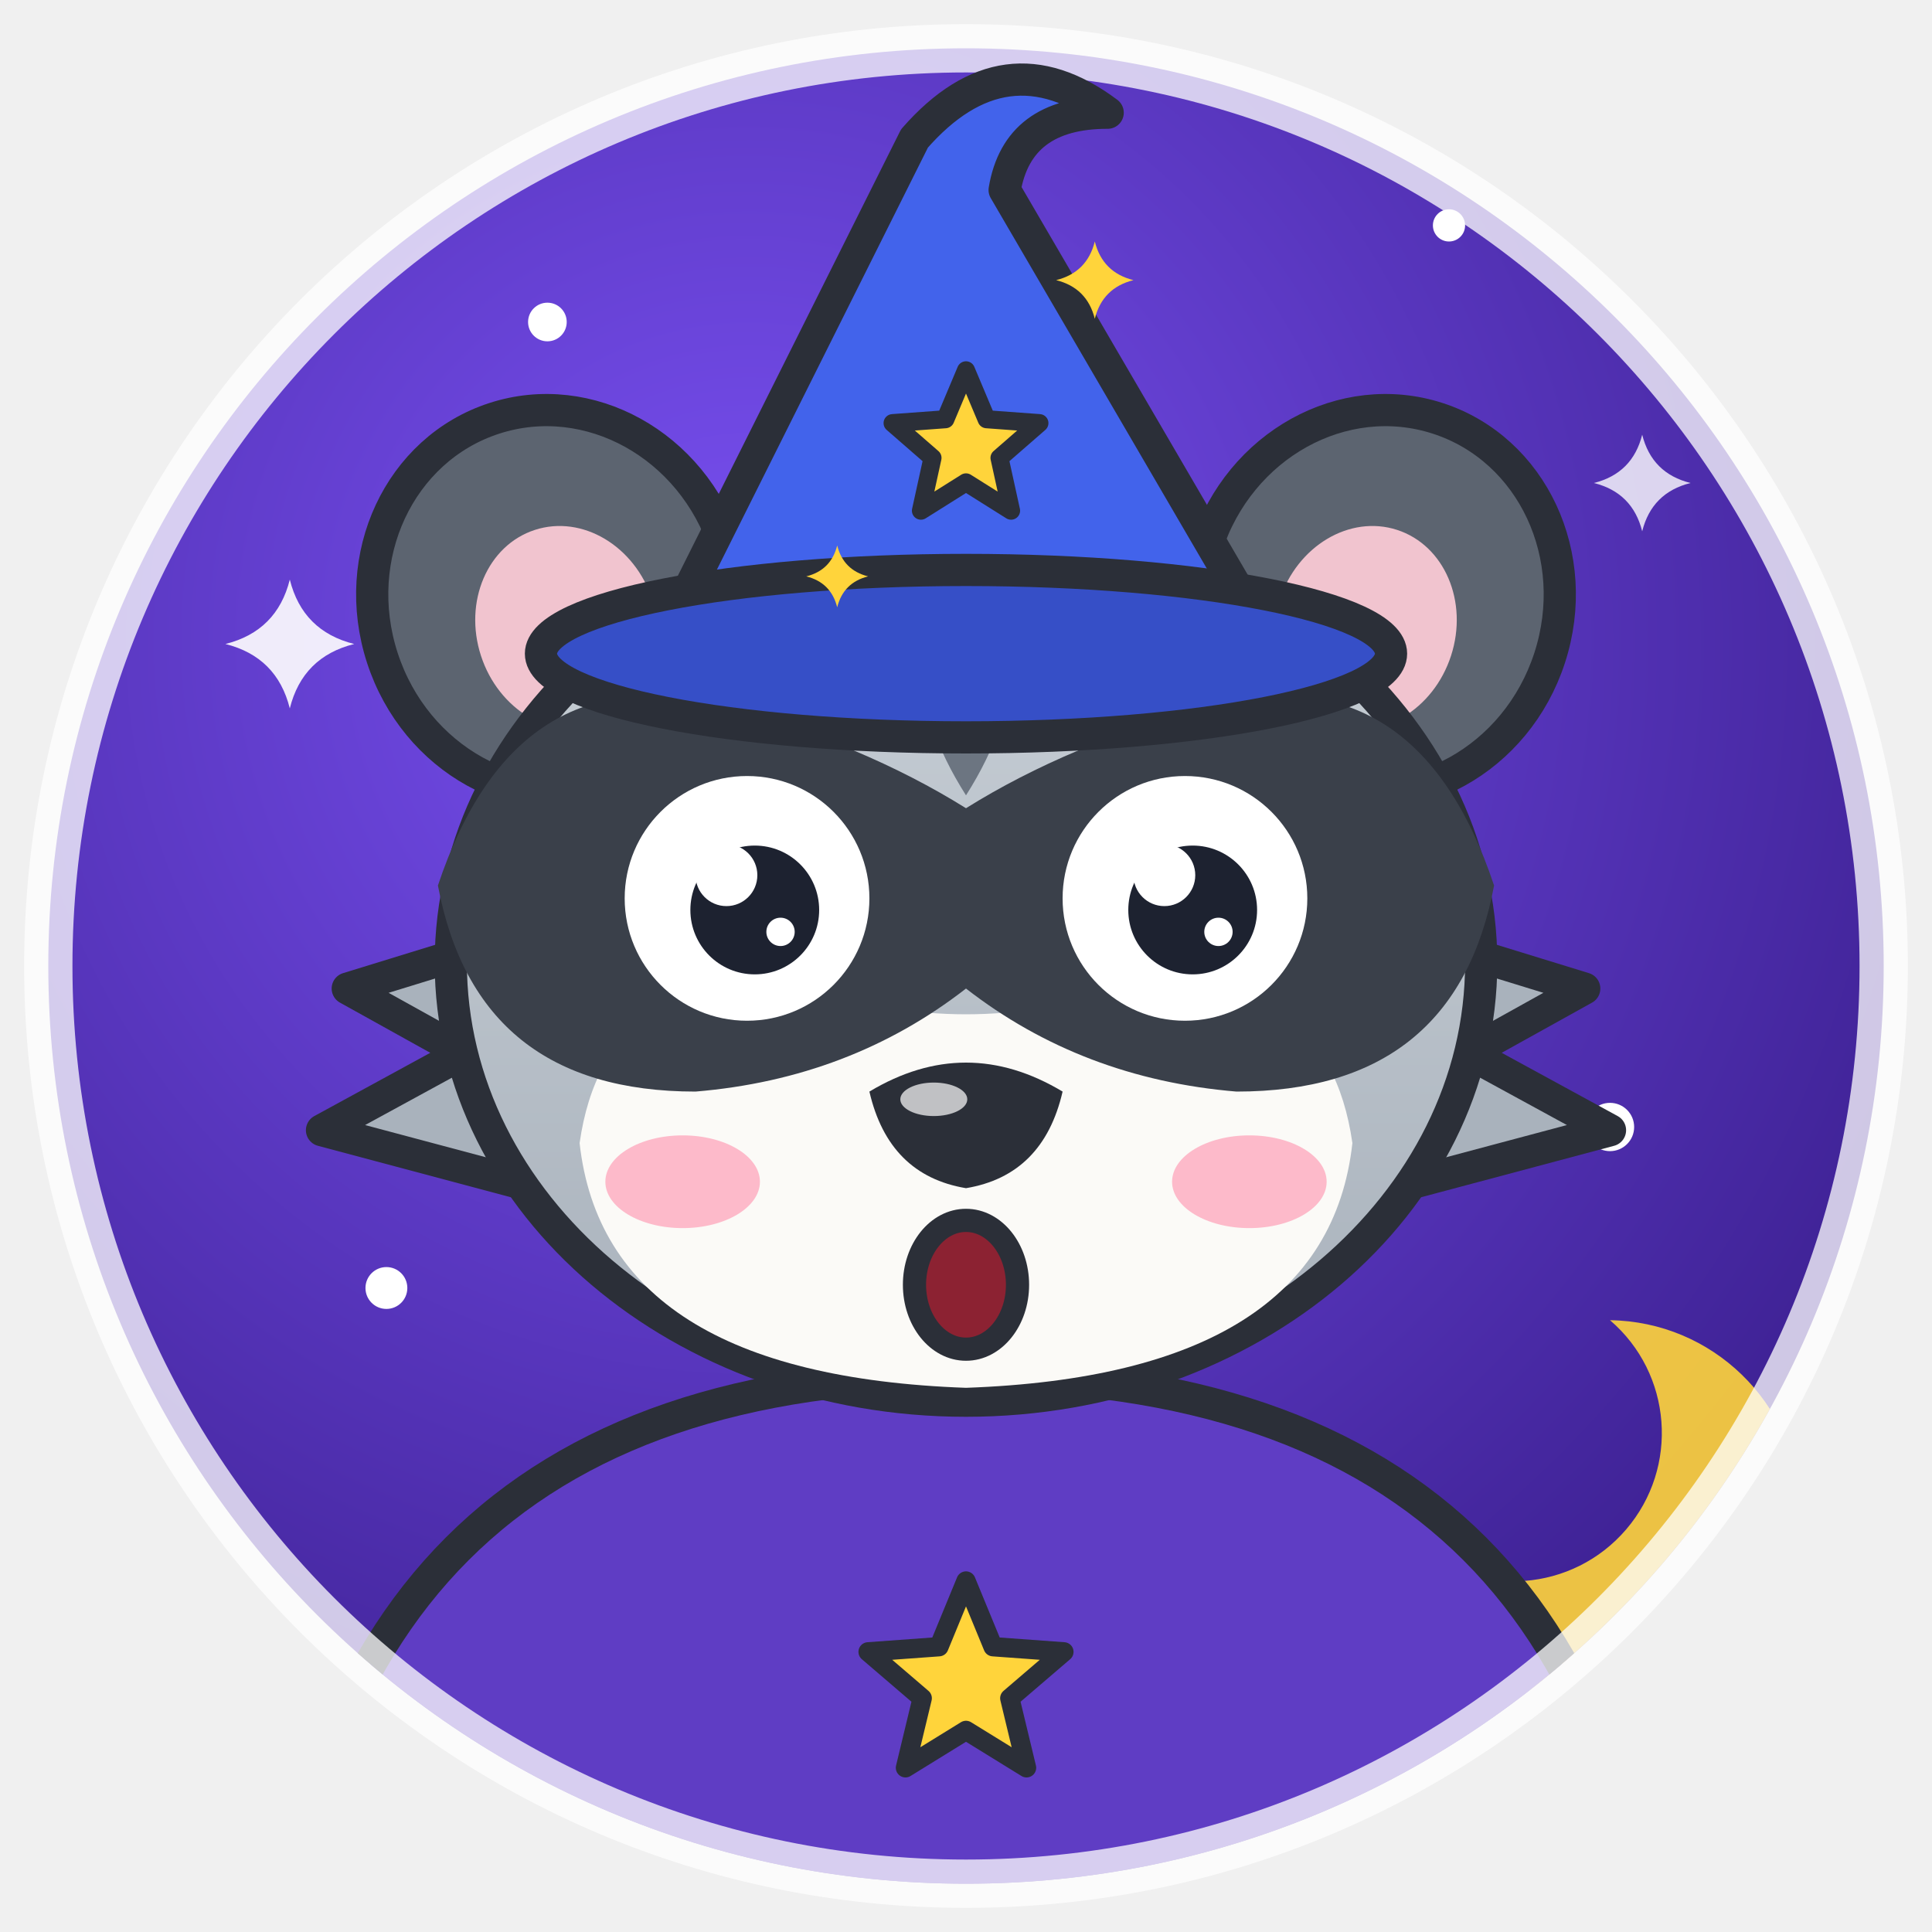
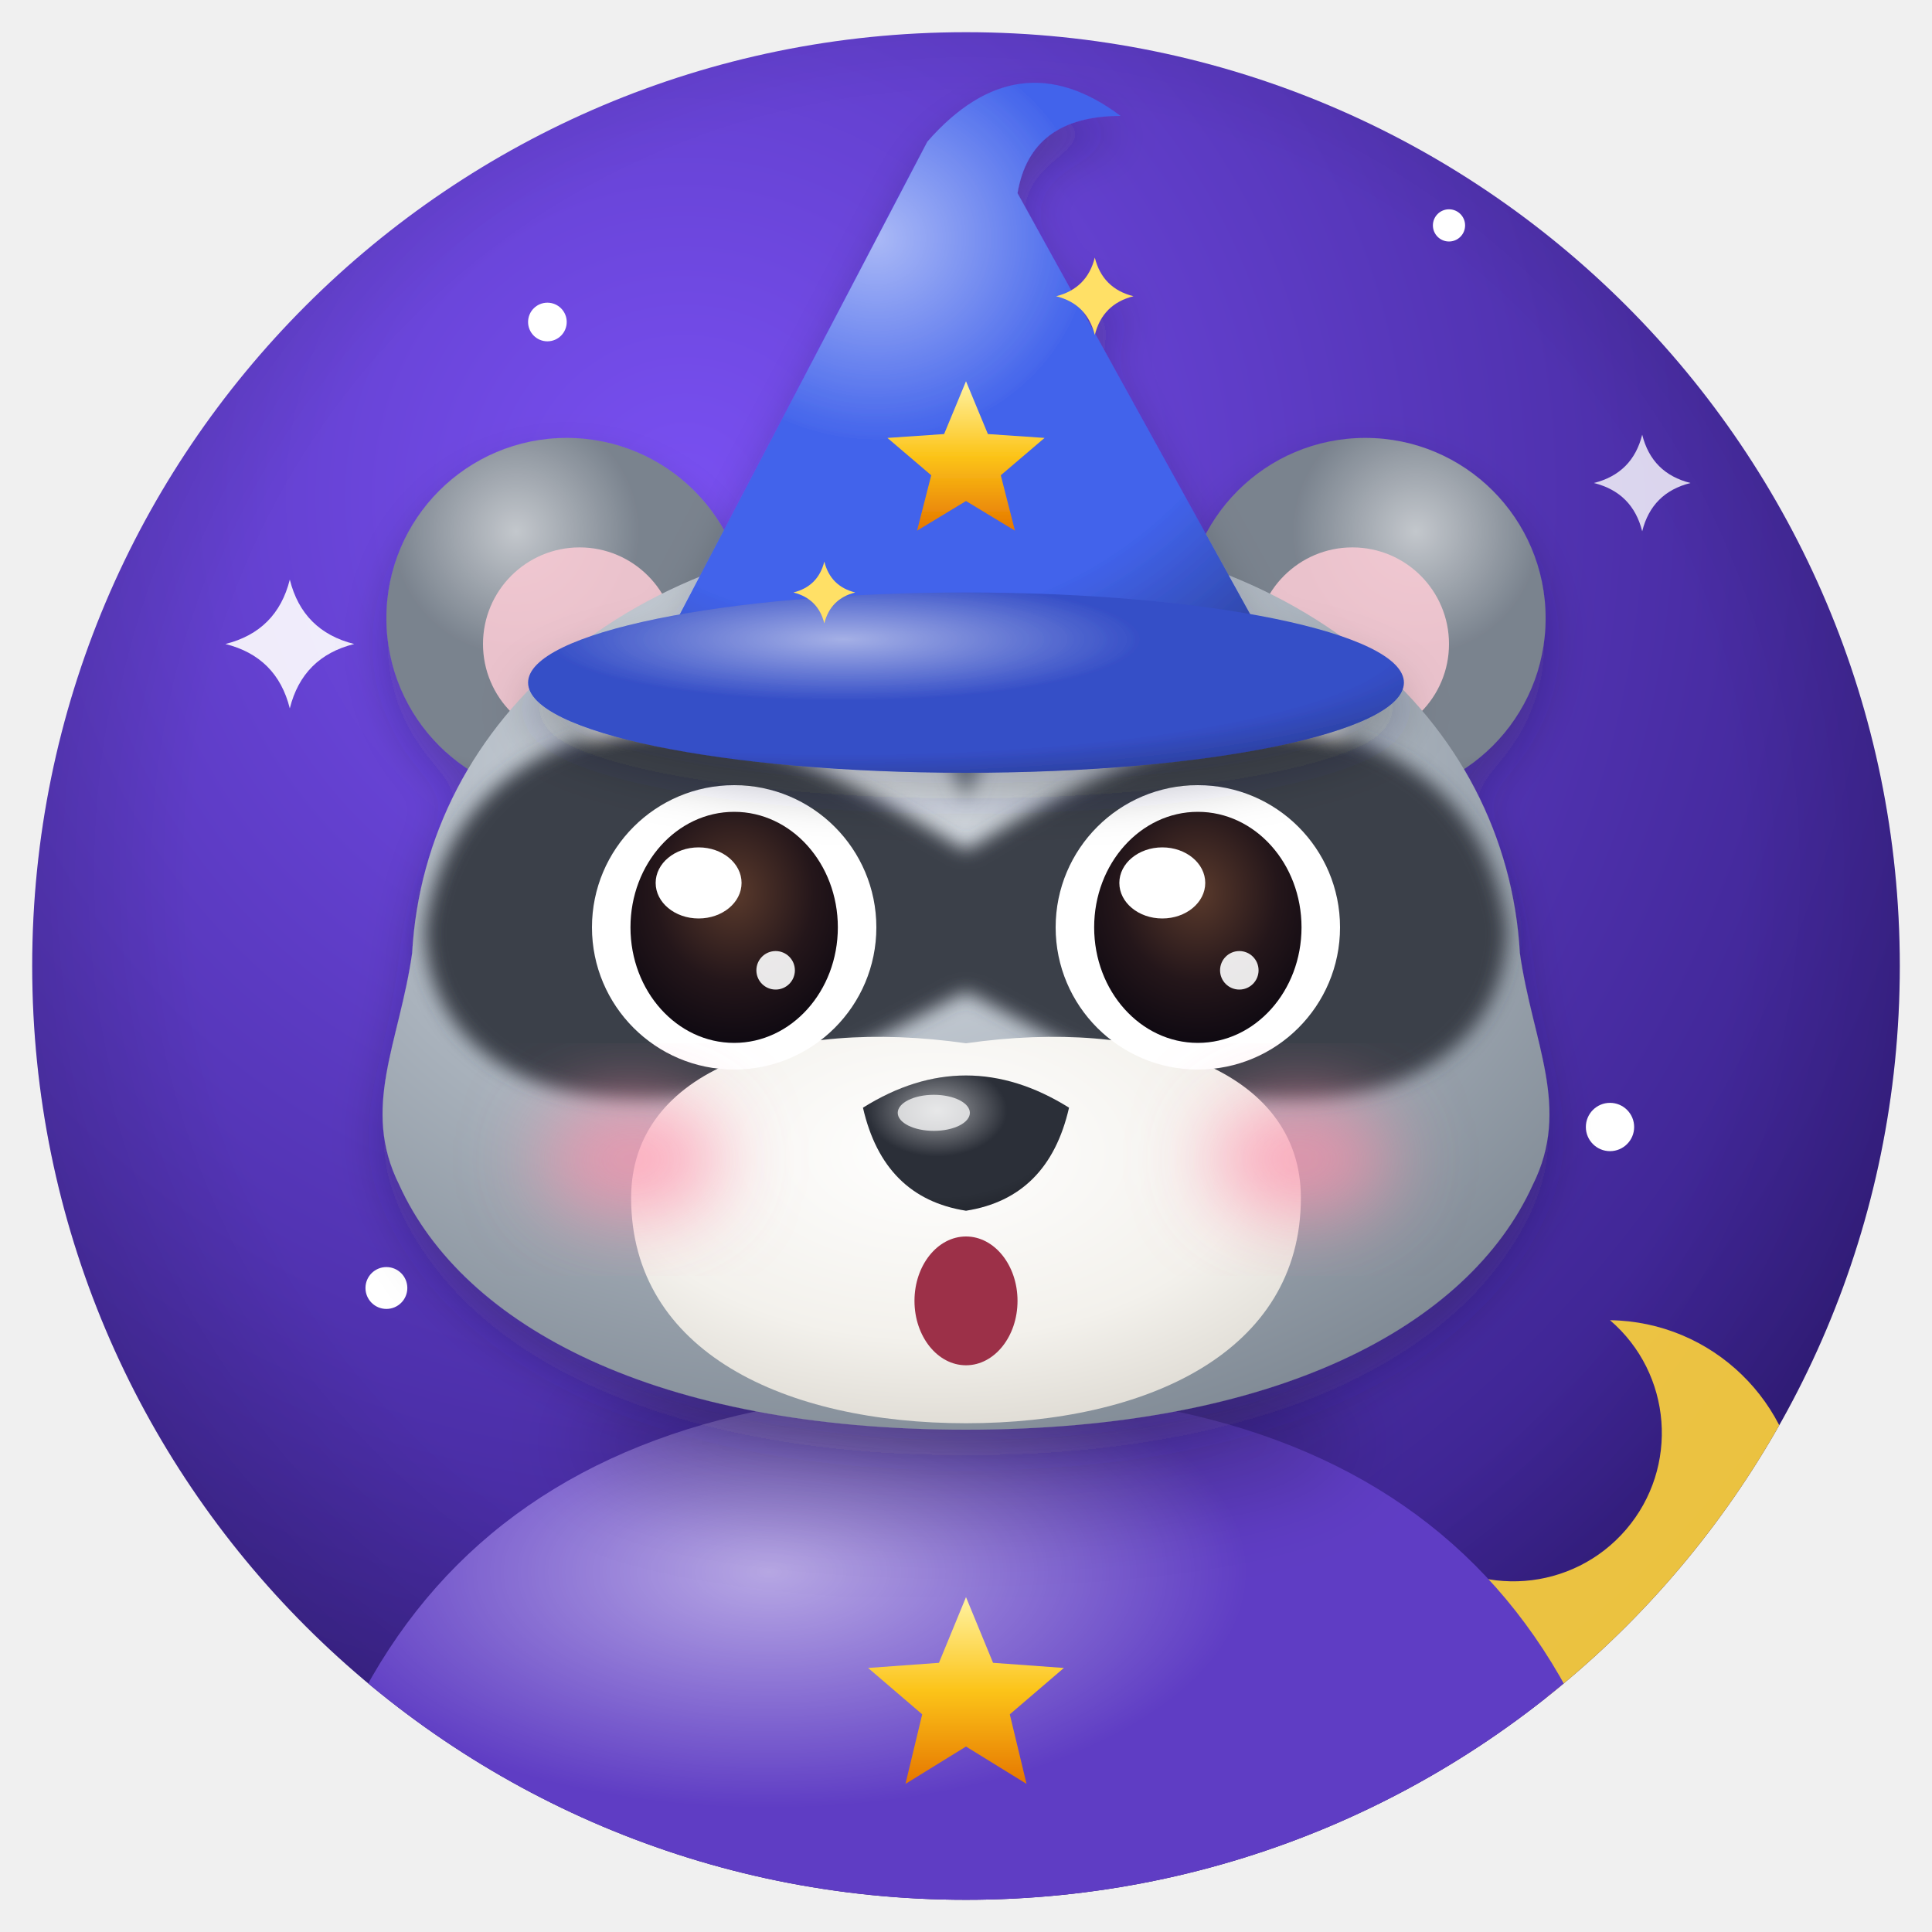
- <svg xmlns="http://www.w3.org/2000/svg" viewBox="0 0 120 120" width="512" height="512" role="img" aria-label="Wizard" class="raccoon-avatar">
+ <svg xmlns="http://www.w3.org/2000/svg" viewBox="0 0 120 120" width="512" height="512" role="img" aria-label="Wizard raccoon" class="raccoon-avatar">
  <defs>
-     <radialGradient id="rc_R_0_-bg" cx="0.38" cy="0.32" r="0.75">
+     <radialGradient id="rc_R_0_-sheen" cx="0.36" cy="0.26" r="0.85">
+       <stop offset="0" stop-color="#fff" stop-opacity="0.55" />
+       <stop offset="0.4" stop-color="#fff" stop-opacity="0" />
+       <stop offset="0.75" stop-color="#000" stop-opacity="0" />
+       <stop offset="1" stop-color="#000" stop-opacity="0.26" />
+     </radialGradient>
+     <radialGradient id="rc_R_0_-fur" cx="0.4" cy="0.28" r="0.8">
+       <stop offset="0" stop-color="#dfe4ea" />
+       <stop offset="0.55" stop-color="#aab3bd" />
+       <stop offset="1" stop-color="#7d8792" />
+     </radialGradient>
+     <radialGradient id="rc_R_0_-muzzle" cx="0.45" cy="0.3" r="0.8">
+       <stop offset="0" stop-color="#ffffff" />
+       <stop offset="0.6" stop-color="#f3f1ec" />
+       <stop offset="1" stop-color="#d9d5cd" />
+     </radialGradient>
+     <radialGradient id="rc_R_0_-eye" cx="0.5" cy="0.35" r="0.7">
+       <stop offset="0" stop-color="#5a3a2c" />
+       <stop offset="0.55" stop-color="#24161a" />
+       <stop offset="1" stop-color="#0b0710" />
+     </radialGradient>
+     <linearGradient id="rc_R_0_-gold" x1="0" y1="0" x2="0" y2="1">
+       <stop offset="0" stop-color="#fff3a3" />
+       <stop offset="0.5" stop-color="#fcc419" />
+       <stop offset="1" stop-color="#e67700" />
+     </linearGradient>
+     <filter id="rc_R_0_-soft" x="-10%" y="-10%" width="120%" height="120%">
+       <feGaussianBlur stdDeviation="0.7" />
+     </filter>
+     <filter id="rc_R_0_-blur" x="-50%" y="-50%" width="200%" height="200%">
+       <feGaussianBlur stdDeviation="3" />
+     </filter>
+     <filter id="rc_R_0_-drop" x="-20%" y="-20%" width="140%" height="150%">
+       <feDropShadow dx="0" dy="2" stdDeviation="1.8" flood-color="#1b1530" flood-opacity="0.25" />
+     </filter>
+   </defs>
+   <defs>
+     <radialGradient id="rc_R_0_-bg" cx="0.35" cy="0.25" r="0.85">
      <stop offset="0" stop-color="#7950f2" />
-       <stop offset="1" stop-color="#3b1f8f" />
+       <stop offset="1" stop-color="#2f1a7a" />
+     </radialGradient>
+     <radialGradient id="rc_R_0_-vignette" cx="0.5" cy="0.45" r="0.55">
+       <stop offset="0.75" stop-color="#000" stop-opacity="0" />
+       <stop offset="1" stop-color="#000" stop-opacity="0.16" />
    </radialGradient>
    <clipPath id="rc_R_0_-clip">
-       <circle cx="60" cy="60" r="57" />
+       <circle cx="60" cy="60" r="58" />
    </clipPath>
  </defs>
  <g clip-path="url(#rc_R_0_-clip)">
-     <circle cx="60" cy="60" r="57" fill="url(#rc_R_0_-bg)" />
+     <circle cx="60" cy="60" r="58" fill="url(#rc_R_0_-bg)" />
+     <circle cx="60" cy="60" r="58" fill="url(#rc_R_0_-vignette)" />
    <g fill="#fff">
      <path d="M18 36 Q18.8 39.2 22 40 Q18.8 40.8 18 44 Q17.2 40.8 14 40 Q17.2 39.2 18 36Z" opacity="0.9" />
      <path d="M102 27 Q102.6 29.4 105 30 Q102.6 30.6 102 33 Q101.4 30.6 99 30 Q101.4 29.4 102 27Z" opacity="0.8" />
      <circle cx="24" cy="80" r="1.3" />
      <circle cx="100" cy="70" r="1.5" />
      <circle cx="34" cy="20" r="1.2" />
      <circle cx="90" cy="14" r="1" />
      <path d="M88 96 a12 12 0 1 0 12 -14 a9 9 0 1 1 -12 14z" fill="#ffd43b" opacity="0.9" />
    </g>
-     <g transform="translate(12 7) scale(0.8)">
-       <g stroke="#2b2f38" stroke-width="2.5" stroke-linejoin="round">
-         <path d="M6 152 q2 -54 54 -54 q52 0 54 54z" fill="#5f3dc4" />
-         <path d="M60.0,114.0L62.1,119.1L67.6,119.5L63.4,123.1L64.7,128.5L60.0,125.6L55.3,128.5L56.6,123.1L52.4,119.5L57.9,119.1Z" fill="#ffd43b" stroke-width="1.5" />
+     <g transform="translate(12 8) scale(0.8)">
+       <g>
+         <path fill="#5f3dc4" d="M6 152 q2 -54 54 -54 q52 0 54 54z" />
+         <path fill="url(#rc_R_0_-sheen)" d="M6 152 q2 -54 54 -54 q52 0 54 54z" />
+         <path d="M60.0,114.0L62.1,119.1L67.6,119.5L63.4,123.1L64.7,128.5L60.0,125.6L55.3,128.5L56.6,123.1L52.4,119.5L57.9,119.1Z" fill="url(#rc_R_0_-gold)" />
      </g>
+       <ellipse cx="60" cy="102" rx="30" ry="6" fill="#000" opacity="0.18" filter="url(#rc_R_0_-blur)" />
    </g>
  </g>
-   <circle cx="60" cy="60" r="57" fill="none" stroke="#fff" stroke-opacity="0.75" stroke-width="3" />
-   <g transform="translate(12 7) scale(0.8)">
+   <g transform="translate(12 8) scale(0.8)">
    <g>
-       <defs>
-         <linearGradient id="rc_R_9_-fur" x1="0" y1="0" x2="0" y2="1">
-           <stop offset="0" stop-color="#c9d0d7" />
-           <stop offset="1" stop-color="#a9b2bc" />
-         </linearGradient>
-         <linearGradient id="rc_R_9_-gold" x1="0" y1="0" x2="0" y2="1">
-           <stop offset="0" stop-color="#ffe066" />
-           <stop offset="1" stop-color="#f59f00" />
-         </linearGradient>
-       </defs>
-       <g stroke="#2b2f38" stroke-width="2.5">
-         <ellipse cx="28" cy="38" rx="14" ry="15" fill="#5c6470" transform="rotate(-18 28 38)" />
-         <ellipse cx="92" cy="38" rx="14" ry="15" fill="#5c6470" transform="rotate(18 92 38)" />
+       <g filter="url(#rc_R_0_-drop)">
+         <circle fill="#7a838e" cx="29" cy="38" r="14" />
+         <circle fill="url(#rc_R_0_-sheen)" cx="29" cy="38" r="14" />
+         <circle cx="30" cy="40" r="7.5" fill="#f6c9d3" opacity="0.9" />
+         <g transform="translate(120 0) scale(-1 1)">
+           <circle fill="#7a838e" cx="29" cy="38" r="14" />
+           <circle fill="url(#rc_R_0_-sheen)" cx="29" cy="38" r="14" />
+           <circle cx="30" cy="40" r="7.5" fill="#f6c9d3" opacity="0.9" />
+         </g>
+         <path d="M60 31 C86 31 102 46 103 64 C104 71 107 76 104 82 C99 93 84 101 60 101 C36 101 21 93 16 82 C13 76 16 71 17 64 C18 46 34 31 60 31Z" fill="url(#rc_R_0_-fur)" />
      </g>
-       <ellipse cx="29" cy="40" rx="7" ry="8" fill="#f1c4cf" transform="rotate(-18 29 40)" />
-       <ellipse cx="91" cy="40" rx="7" ry="8" fill="#f1c4cf" transform="rotate(18 91 40)" />
-       <path d="M25 64 l-13 4 l9 5 l-11 6 l15 4z M95 64 l13 4 l-9 5 l11 6 l-15 4z" fill="#a9b2bc" stroke="#2b2f38" stroke-width="2.5" stroke-linejoin="round" />
-       <ellipse cx="60" cy="66" rx="40" ry="34" fill="url(#rc_R_9_-fur)" stroke="#2b2f38" stroke-width="2.5" />
-       <path d="M60 33 q-7 9 0 20 q7 -11 0 -20z" fill="#6c7581" />
-       <path d="M30 80 q2 -14 18 -12 q12 4 24 0 q16 -2 18 12 q-2 18 -30 19 q-28 -1 -30 -19z" fill="#fbfaf7" />
-       <path d="M33 47 q8 -6 16 -2 M87 47 q-8 -6 -16 -2" stroke="#fbfaf7" stroke-width="4" fill="none" stroke-linecap="round" />
-       <path d="M19 60 q6 -18 22 -14 q11 3 19 8 q8 -5 19 -8 q16 -4 22 14 q-3 16 -20 16 q-12 -1 -21 -8 q-9 7 -21 8 q-17 0 -20 -16z" fill="#3a404a" />
+       <g filter="url(#rc_R_0_-soft)">
+         <path d="M60 32 q-6 9 0 20 q6 -11 0 -20z" fill="#6d7681" />
+         <path d="M33 47 q8 -6 16 -2 M87 47 q-8 -6 -16 -2" stroke="#fff" stroke-width="4.2" fill="none" stroke-linecap="round" />
+         <path d="M18 62 C20 48 34 44 44 48 C50 50 55 53 60 56 C65 53 70 50 76 48 C86 44 100 48 102 62 C102 72 92 77 80 75 C72 74 66 70 60 67 C54 70 48 74 40 75 C28 77 18 72 18 62Z" fill="#3a404a" />
+       </g>
+       <path d="M34 83 C34 73 46 69 60 71 C74 69 86 73 86 83 C86 95 74 100.5 60 100.5 C46 100.5 34 95 34 83Z" fill="url(#rc_R_0_-muzzle)" />
      <g>
-         <circle cx="43" cy="61" r="9.5" fill="#fff" />
-         <circle cx="43.6" cy="61.9" r="5" fill="#1d2230" />
-         <circle cx="41.4" cy="59.2" r="2.4" fill="#fff" />
-         <circle cx="45.6" cy="63.6" r="1.1" fill="#fff" />
+         <circle cx="42" cy="62" r="11.04" fill="#fff" />
+         <ellipse cx="42" cy="62" rx="8.05" ry="8.97" fill="url(#rc_R_0_-eye)" />
+         <ellipse cx="39.24" cy="58.55" rx="3.335" ry="2.76" fill="#fff" />
+         <circle cx="45.22" cy="65.335" r="1.495" fill="#fff" opacity="0.9" />
      </g>
      <g>
-         <circle cx="77" cy="61" r="9.5" fill="#fff" />
-         <circle cx="77.6" cy="61.9" r="5" fill="#1d2230" />
-         <circle cx="75.4" cy="59.2" r="2.4" fill="#fff" />
-         <circle cx="79.6" cy="63.6" r="1.1" fill="#fff" />
+         <circle cx="78" cy="62" r="11.04" fill="#fff" />
+         <ellipse cx="78" cy="62" rx="8.05" ry="8.97" fill="url(#rc_R_0_-eye)" />
+         <ellipse cx="75.24" cy="58.55" rx="3.335" ry="2.76" fill="#fff" />
+         <circle cx="81.22" cy="65.335" r="1.495" fill="#fff" opacity="0.9" />
      </g>
-       <ellipse cx="38" cy="83" rx="6" ry="3.6" fill="#ff8fab" opacity="0.6" />
-       <ellipse cx="82" cy="83" rx="6" ry="3.6" fill="#ff8fab" opacity="0.6" />
-       <path d="M52.5 76 q7.5 -4.5 15 0 q-1.5 6.5 -7.5 7.5 q-6 -1 -7.5 -7.5z" fill="#2b2f38" />
-       <ellipse cx="57.5" cy="76.6" rx="2.6" ry="1.3" fill="#fff" opacity="0.7" />
-       <ellipse cx="60" cy="91" rx="4" ry="5" fill="#8c2232" stroke="#2b2f38" stroke-width="1.8" />
-       <g stroke="#2b2f38" stroke-width="2.5" stroke-linejoin="round">
-         <path d="M36 42 L56 2 q7 -8 15 -2 q-7 0 -8 6 L84 42z" fill="#4263eb" />
-         <ellipse cx="60" cy="42" rx="33" ry="6.5" fill="#364fc7" />
-         <path d="M60.0,20.0L61.6,23.8L65.7,24.1L62.6,26.8L63.5,30.9L60.0,28.7L56.5,30.9L57.4,26.8L54.3,24.1L58.4,23.8Z" fill="#ffd43b" stroke-width="1.4" />
-         <path d="M70 10 Q70.6 12.4 73 13 Q70.6 13.6 70 16 Q69.4 13.6 67 13 Q69.4 12.4 70 10Z" fill="#ffd43b" stroke="none" />
-         <path d="M50 33.6 Q50.48 35.52 52.4 36 Q50.48 36.48 50 38.4 Q49.52 36.48 47.6 36 Q49.52 35.52 50 33.6Z" fill="#ffd43b" stroke="none" />
+       <g filter="url(#rc_R_0_-blur)" opacity="0.75">
+         <ellipse cx="34" cy="80" rx="7" ry="4.5" fill="#ff8fab" />
+         <ellipse cx="86" cy="80" rx="7" ry="4.5" fill="#ff8fab" />
+       </g>
+       <path fill="#2b2f38" d="M52 76 q8 -5 16 0 q-1.6 7 -8 8 q-6.4 -1 -8 -8z" />
+       <path fill="url(#rc_R_0_-sheen)" d="M52 76 q8 -5 16 0 q-1.6 7 -8 8 q-6.4 -1 -8 -8z" />
+       <ellipse cx="57.5" cy="76.4" rx="2.8" ry="1.4" fill="#fff" opacity="0.75" />
+       <ellipse cx="60" cy="91" rx="4" ry="5" fill="#9c3048" />
+       <g filter="url(#rc_R_0_-drop)">
+         <path fill="#4263eb" d="M35 43 L57 1 q7 -8 15 -2 q-7 0 -8 6 L85 43z" />
+         <path fill="url(#rc_R_0_-sheen)" d="M35 43 L57 1 q7 -8 15 -2 q-7 0 -8 6 L85 43z" />
+         <ellipse fill="#364fc7" cx="60" cy="43" rx="34" ry="7" />
+         <ellipse fill="url(#rc_R_0_-sheen)" cx="60" cy="43" rx="34" ry="7" />
+         <path d="M60.0,19.6L61.7,23.7L66.1,24.0L62.7,26.9L63.8,31.2L60.0,28.9L56.2,31.2L57.3,26.9L53.9,24.0L58.3,23.7Z" fill="url(#rc_R_0_-gold)" />
+         <path d="M70 10 Q70.6 12.4 73 13 Q70.6 13.6 70 16 Q69.4 13.6 67 13 Q69.4 12.4 70 10Z" fill="#ffe066" />
+         <path d="M49 33.6 Q49.48 35.52 51.4 36 Q49.48 36.48 49 38.4 Q48.52 36.48 46.6 36 Q48.52 35.52 49 33.6Z" fill="#ffe066" />
      </g>
    </g>
  </g>
</svg>
